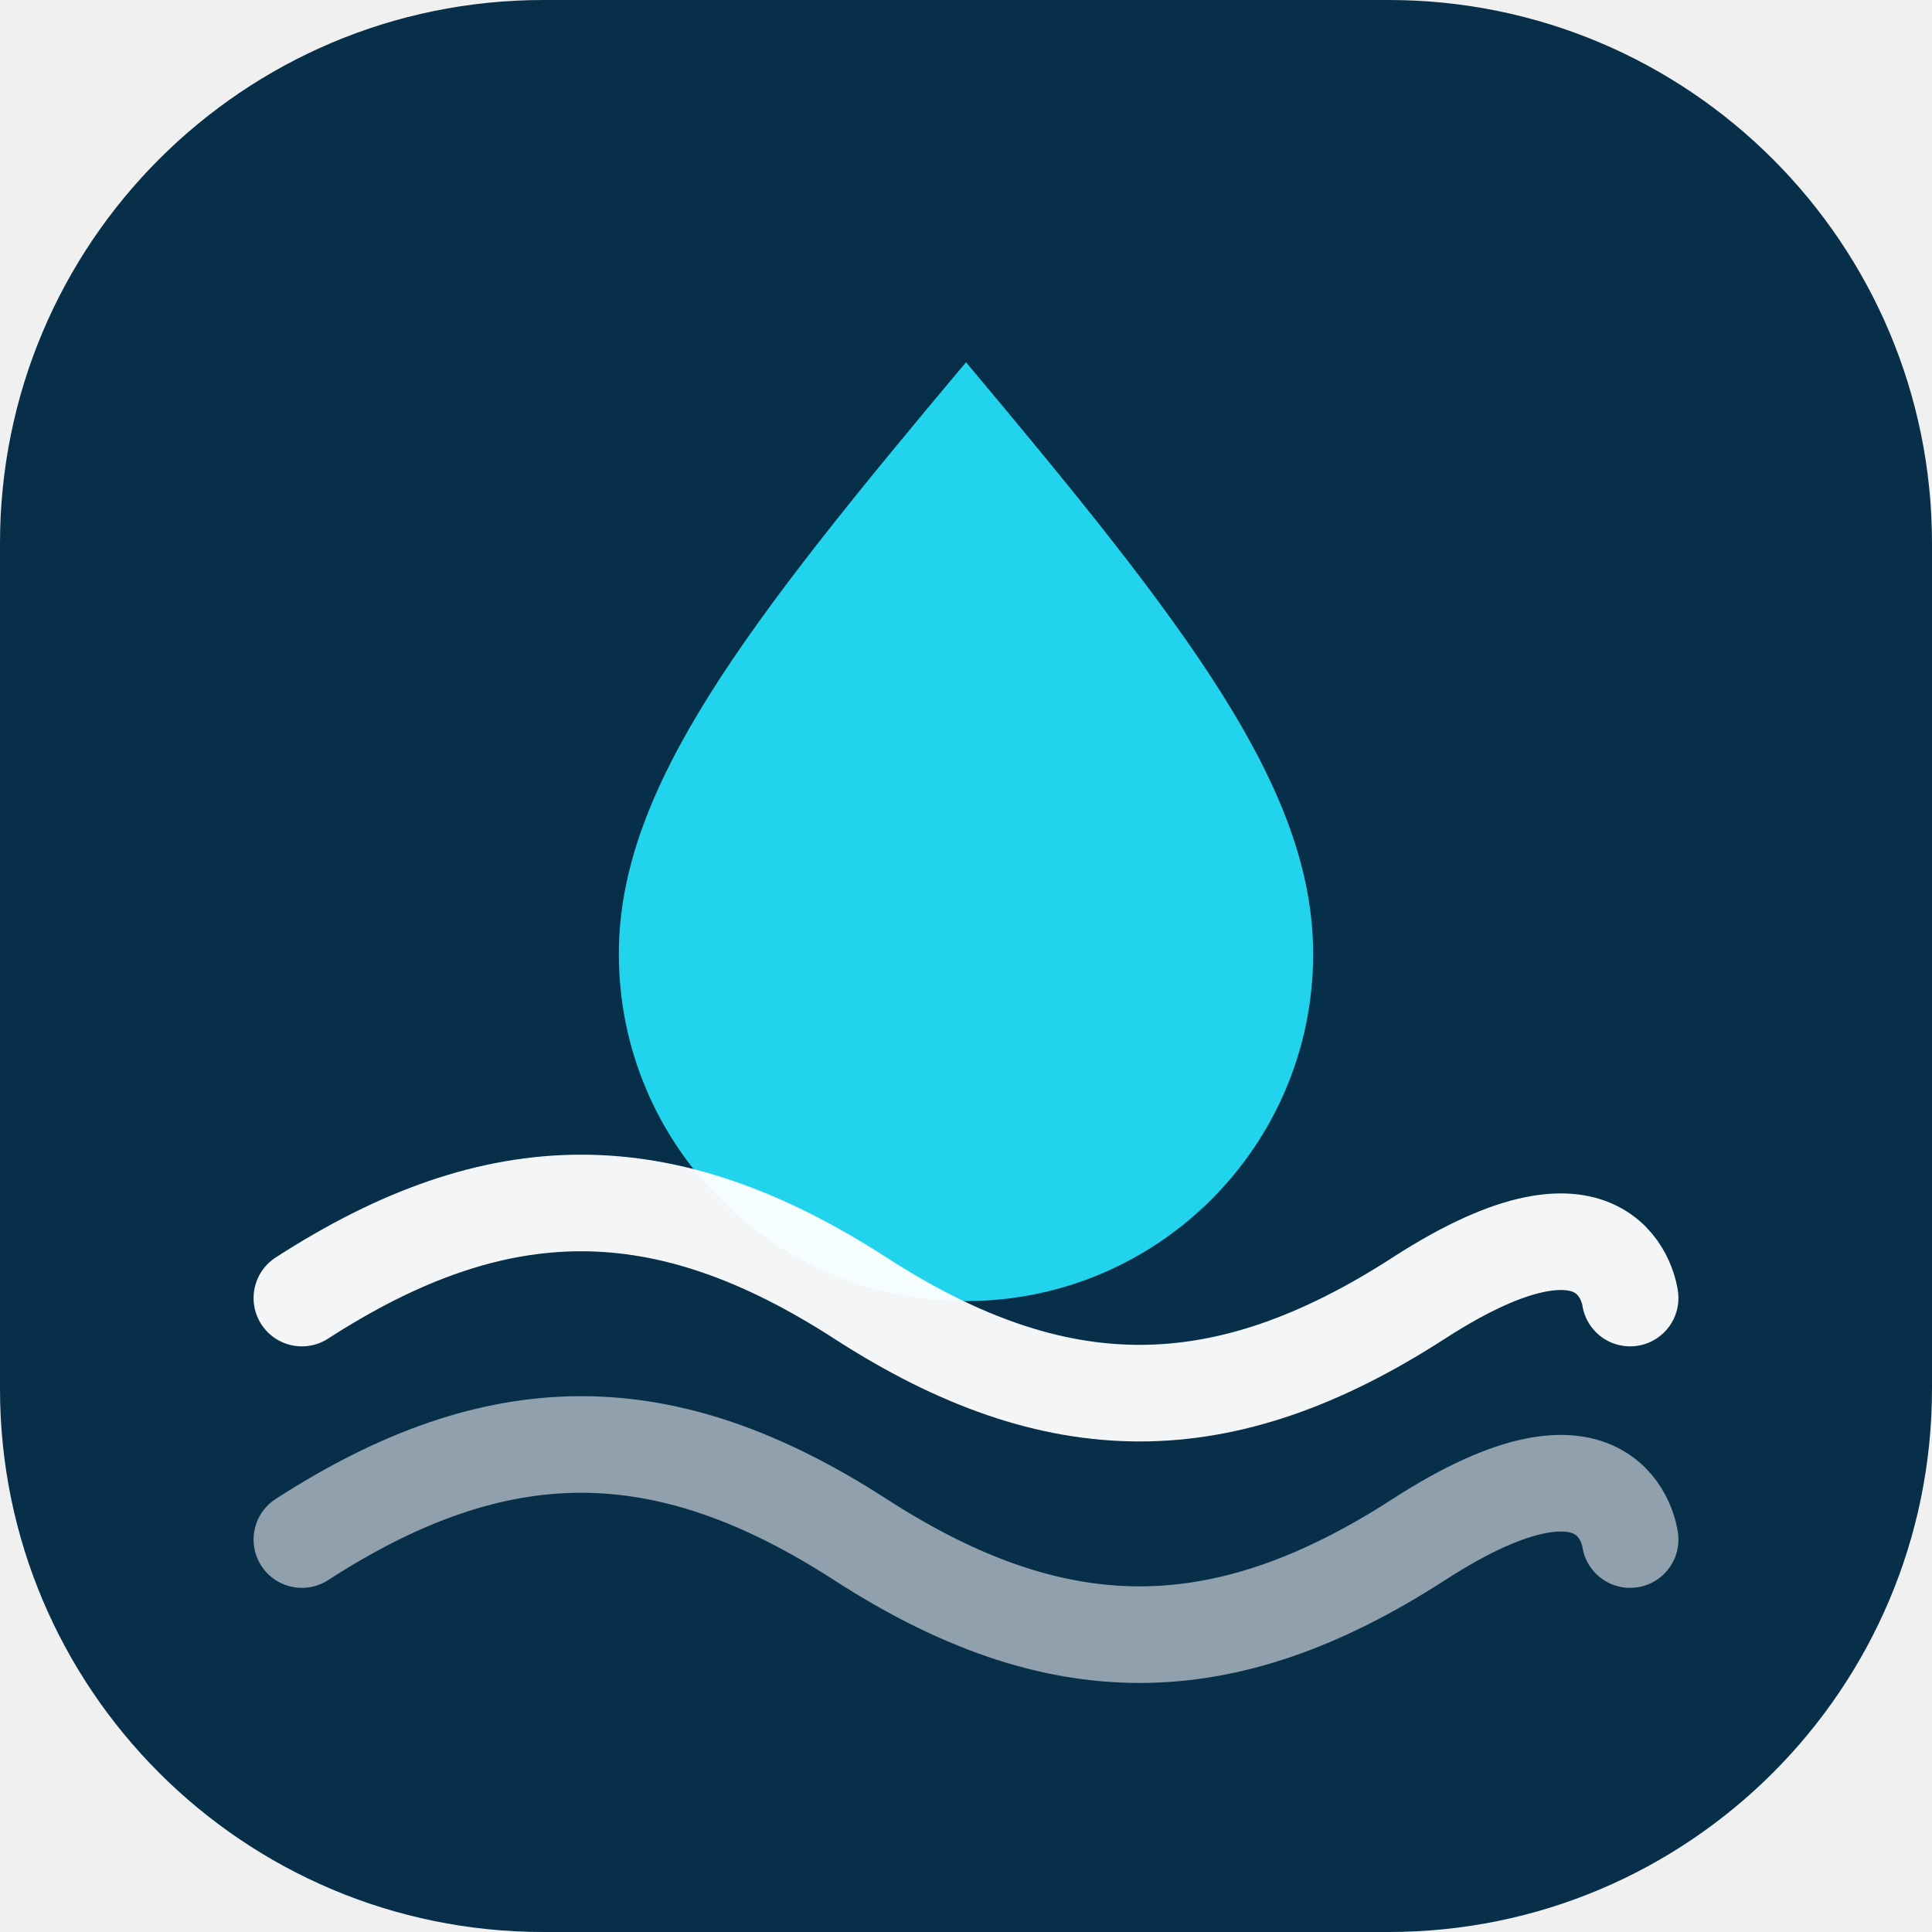
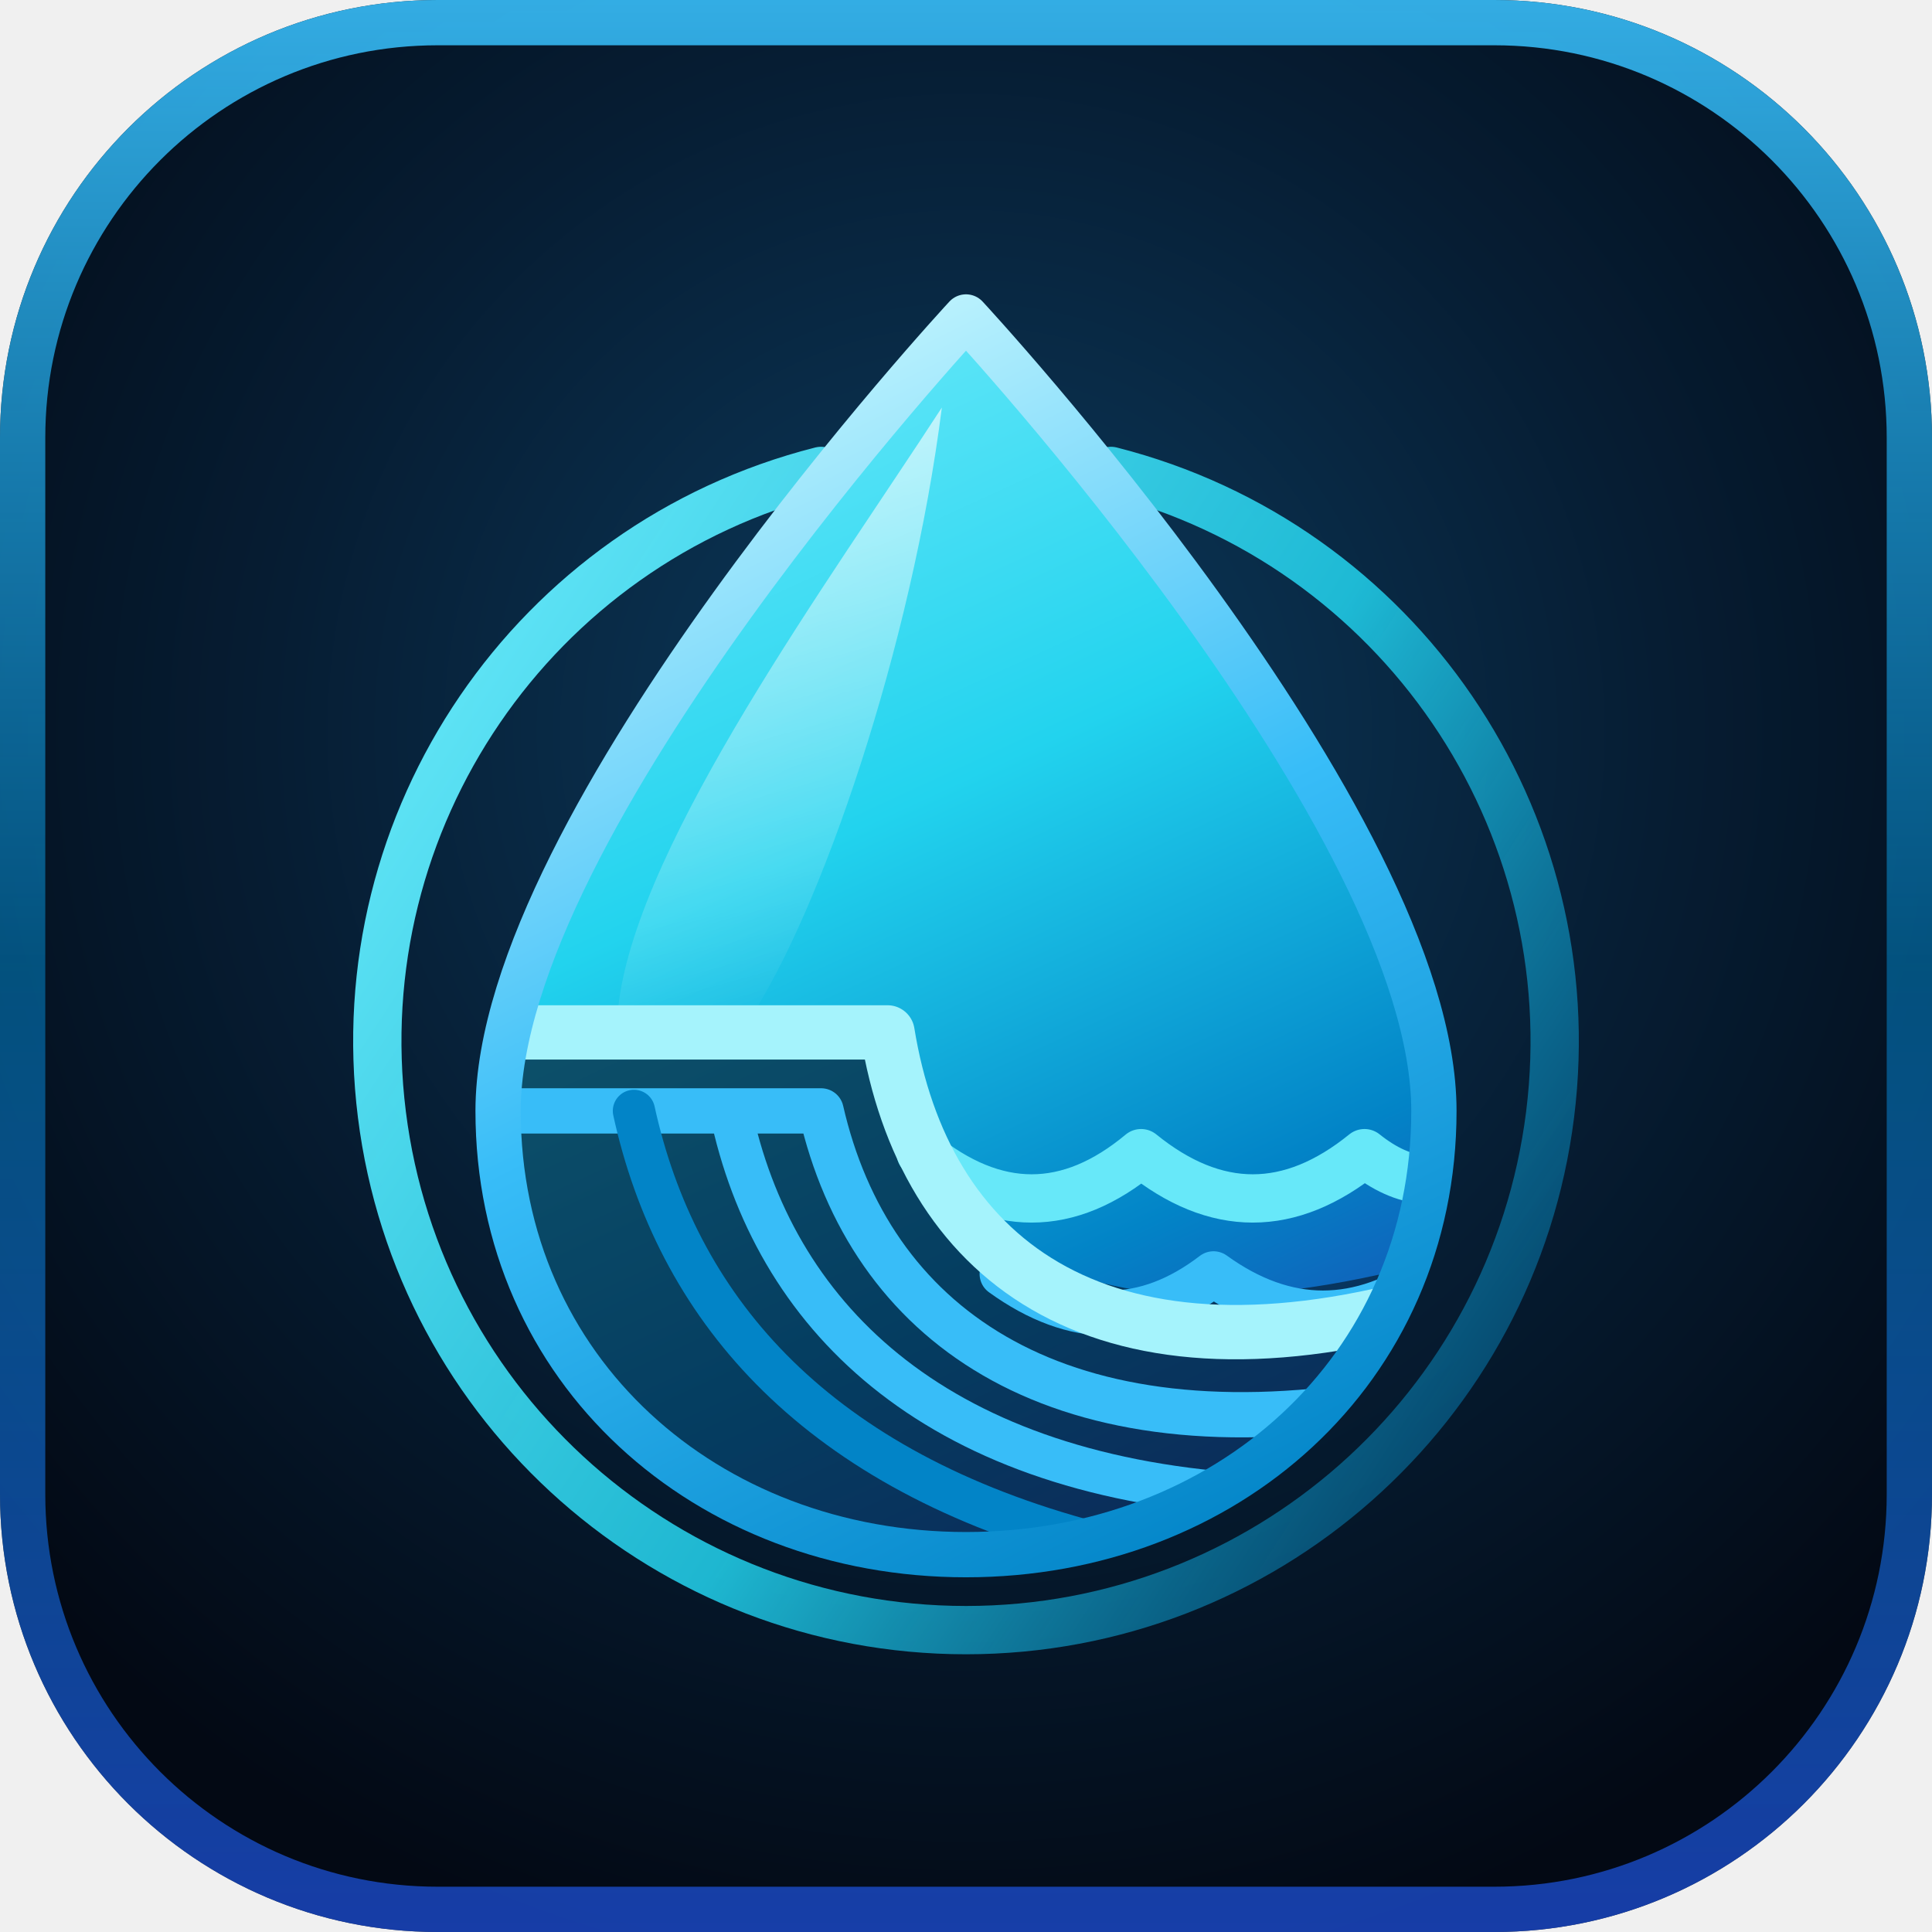
- <svg xmlns="http://www.w3.org/2000/svg" viewBox="0 0 64 64">
-   <rect width="64" height="64" rx="18" fill="#082f49" />
-   <path d="M32 12c7.3 8.7 11.5 14.1 11.5 19.6a11.5 11.5 0 1 1-23 0C20.5 26.1 24.7 20.7 32 12Z" fill="#22d3ee" />
-   <path d="M10 43c6.5-4.2 12-4.2 18.5 0s12 4.2 18.5 0 7 0 7 0" fill="none" stroke="#fff" stroke-width="3.2" stroke-linecap="round" opacity=".95" />
-   <path d="M10 51c6.5-4.2 12-4.2 18.5 0s12 4.2 18.5 0 7 0 7 0" fill="none" stroke="#fff" stroke-width="3.2" stroke-linecap="round" opacity=".55" />
+ <svg xmlns="http://www.w3.org/2000/svg" viewBox="0 0 64 64" fill="none">
+   <defs>
+     <radialGradient id="embBgGlow" cx="50%" cy="38%" r="65%">
+       <stop offset="0%" stop-color="#0c3b5e" />
+       <stop offset="55%" stop-color="#061d33" />
+       <stop offset="100%" stop-color="#030914" />
+     </radialGradient>
+     <linearGradient id="embBorderGrad" x1="32" y1="0" x2="32" y2="64" gradientUnits="userSpaceOnUse">
+       <stop offset="0%" stop-color="#38bdf8" stop-opacity="0.9" />
+       <stop offset="50%" stop-color="#0284c7" stop-opacity="0.55" />
+       <stop offset="100%" stop-color="#1d4ed8" stop-opacity="0.75" />
+     </linearGradient>
+     <linearGradient id="embDropGrad" x1="25" y1="11" x2="43" y2="50" gradientUnits="userSpaceOnUse">
+       <stop offset="0%" stop-color="#67e8f9" />
+       <stop offset="38%" stop-color="#22d3ee" />
+       <stop offset="75%" stop-color="#0284c7" />
+       <stop offset="100%" stop-color="#1e40af" />
+     </linearGradient>
+     <linearGradient id="embDropRim" x1="22" y1="11" x2="42" y2="51" gradientUnits="userSpaceOnUse">
+       <stop offset="0%" stop-color="#cffafe" />
+       <stop offset="50%" stop-color="#38bdf8" />
+       <stop offset="100%" stop-color="#0284c7" />
+     </linearGradient>
+     <linearGradient id="embShine" x1="24" y1="15" x2="29" y2="33" gradientUnits="userSpaceOnUse">
+       <stop offset="0%" stop-color="#ffffff" stop-opacity="0.65" />
+       <stop offset="100%" stop-color="#ffffff" stop-opacity="0.0" />
+     </linearGradient>
+     <linearGradient id="embArcGrad" x1="12" y1="22" x2="52" y2="48" gradientUnits="userSpaceOnUse">
+       <stop offset="0%" stop-color="#67e8f9" />
+       <stop offset="55%" stop-color="#22d3ee" stop-opacity="0.85" />
+       <stop offset="100%" stop-color="#0284c7" stop-opacity="0.35" />
+     </linearGradient>
+     <clipPath id="embDropClip">
+       <path d="M32 10.5C32 10.5 47.5 27.2 47.5 36.8C47.5 45.4 40.6 51.5 32 51.5C23.4 51.5 16.5 45.4 16.5 36.8C16.5 27.2 32 10.5 32 10.5Z" />
+     </clipPath>
+   </defs>
+   <rect width="64" height="64" rx="14.5" fill="url(#embBgGlow)" />
+   <rect x="0.75" y="0.75" width="62.5" height="62.5" rx="13.75" stroke="url(#embBorderGrad)" stroke-width="1.5" />
+   <path d="M27.2 15.6A19.5 19.5 0 1 0 36.8 15.6" stroke="url(#embArcGrad)" stroke-width="1.6" stroke-linecap="round" />
+   <path d="M32 10.5C32 10.5 47.5 27.2 47.5 36.8C47.5 45.4 40.6 51.5 32 51.5C23.4 51.5 16.5 45.4 16.5 36.8C16.5 27.2 32 10.5 32 10.5Z" fill="url(#embDropGrad)" />
+   <path d="M31.2 13.5C27.5 19.2 21.2 27.8 20.5 33.2C20.1 36.2 22.8 36.8 24.8 33.8C27.2 30.2 30.2 21.4 31.2 13.5Z" fill="url(#embShine)" />
+   <g clip-path="url(#embDropClip)">
+     <path d="M15 34.2H29.4C30.8 41.2 35.8 45.2 48.5 41.5V53H15V34.2Z" fill="#06223a" fill-opacity="0.72" />
+     <path d="M30.5 38.2Q34.2 41.2 37.8 38.2Q41.5 41.2 45.2 38.2Q47.2 39.8 49 38.5" stroke="#67e8f9" stroke-width="1.6" stroke-linecap="round" stroke-linejoin="round" />
+     <path d="M33.2 42.2Q36.8 44.8 40.2 42.2Q43.8 44.8 47.5 42.2" stroke="#38bdf8" stroke-width="1.5" stroke-linecap="round" stroke-linejoin="round" />
+     <path d="M15.5 34.2H29.4C30.6 41.6 36.2 46.2 47.2 43.2" stroke="#a5f3fc" stroke-width="1.8" stroke-linecap="round" stroke-linejoin="round" />
+     <path d="M16 36.8H27.2C28.8 43.8 34.8 48.2 45.5 46.5" stroke="#38bdf8" stroke-width="1.5" stroke-linecap="round" stroke-linejoin="round" />
+     <path d="M24.2 36.8C25.6 43.5 30.8 48.8 41.2 49.5" stroke="#38bdf8" stroke-width="1.4" stroke-linecap="round" />
+     <path d="M21 36.8C22.4 43.2 26.8 48.5 35.8 51" stroke="#0284c7" stroke-width="1.4" stroke-linecap="round" />
+   </g>
+   <path d="M32 10.5C32 10.5 47.5 27.2 47.5 36.8C47.5 45.4 40.6 51.5 32 51.5C23.4 51.5 16.5 45.4 16.5 36.8C16.5 27.2 32 10.5 32 10.5Z" stroke="url(#embDropRim)" stroke-width="1.5" stroke-linejoin="round" />
</svg>
